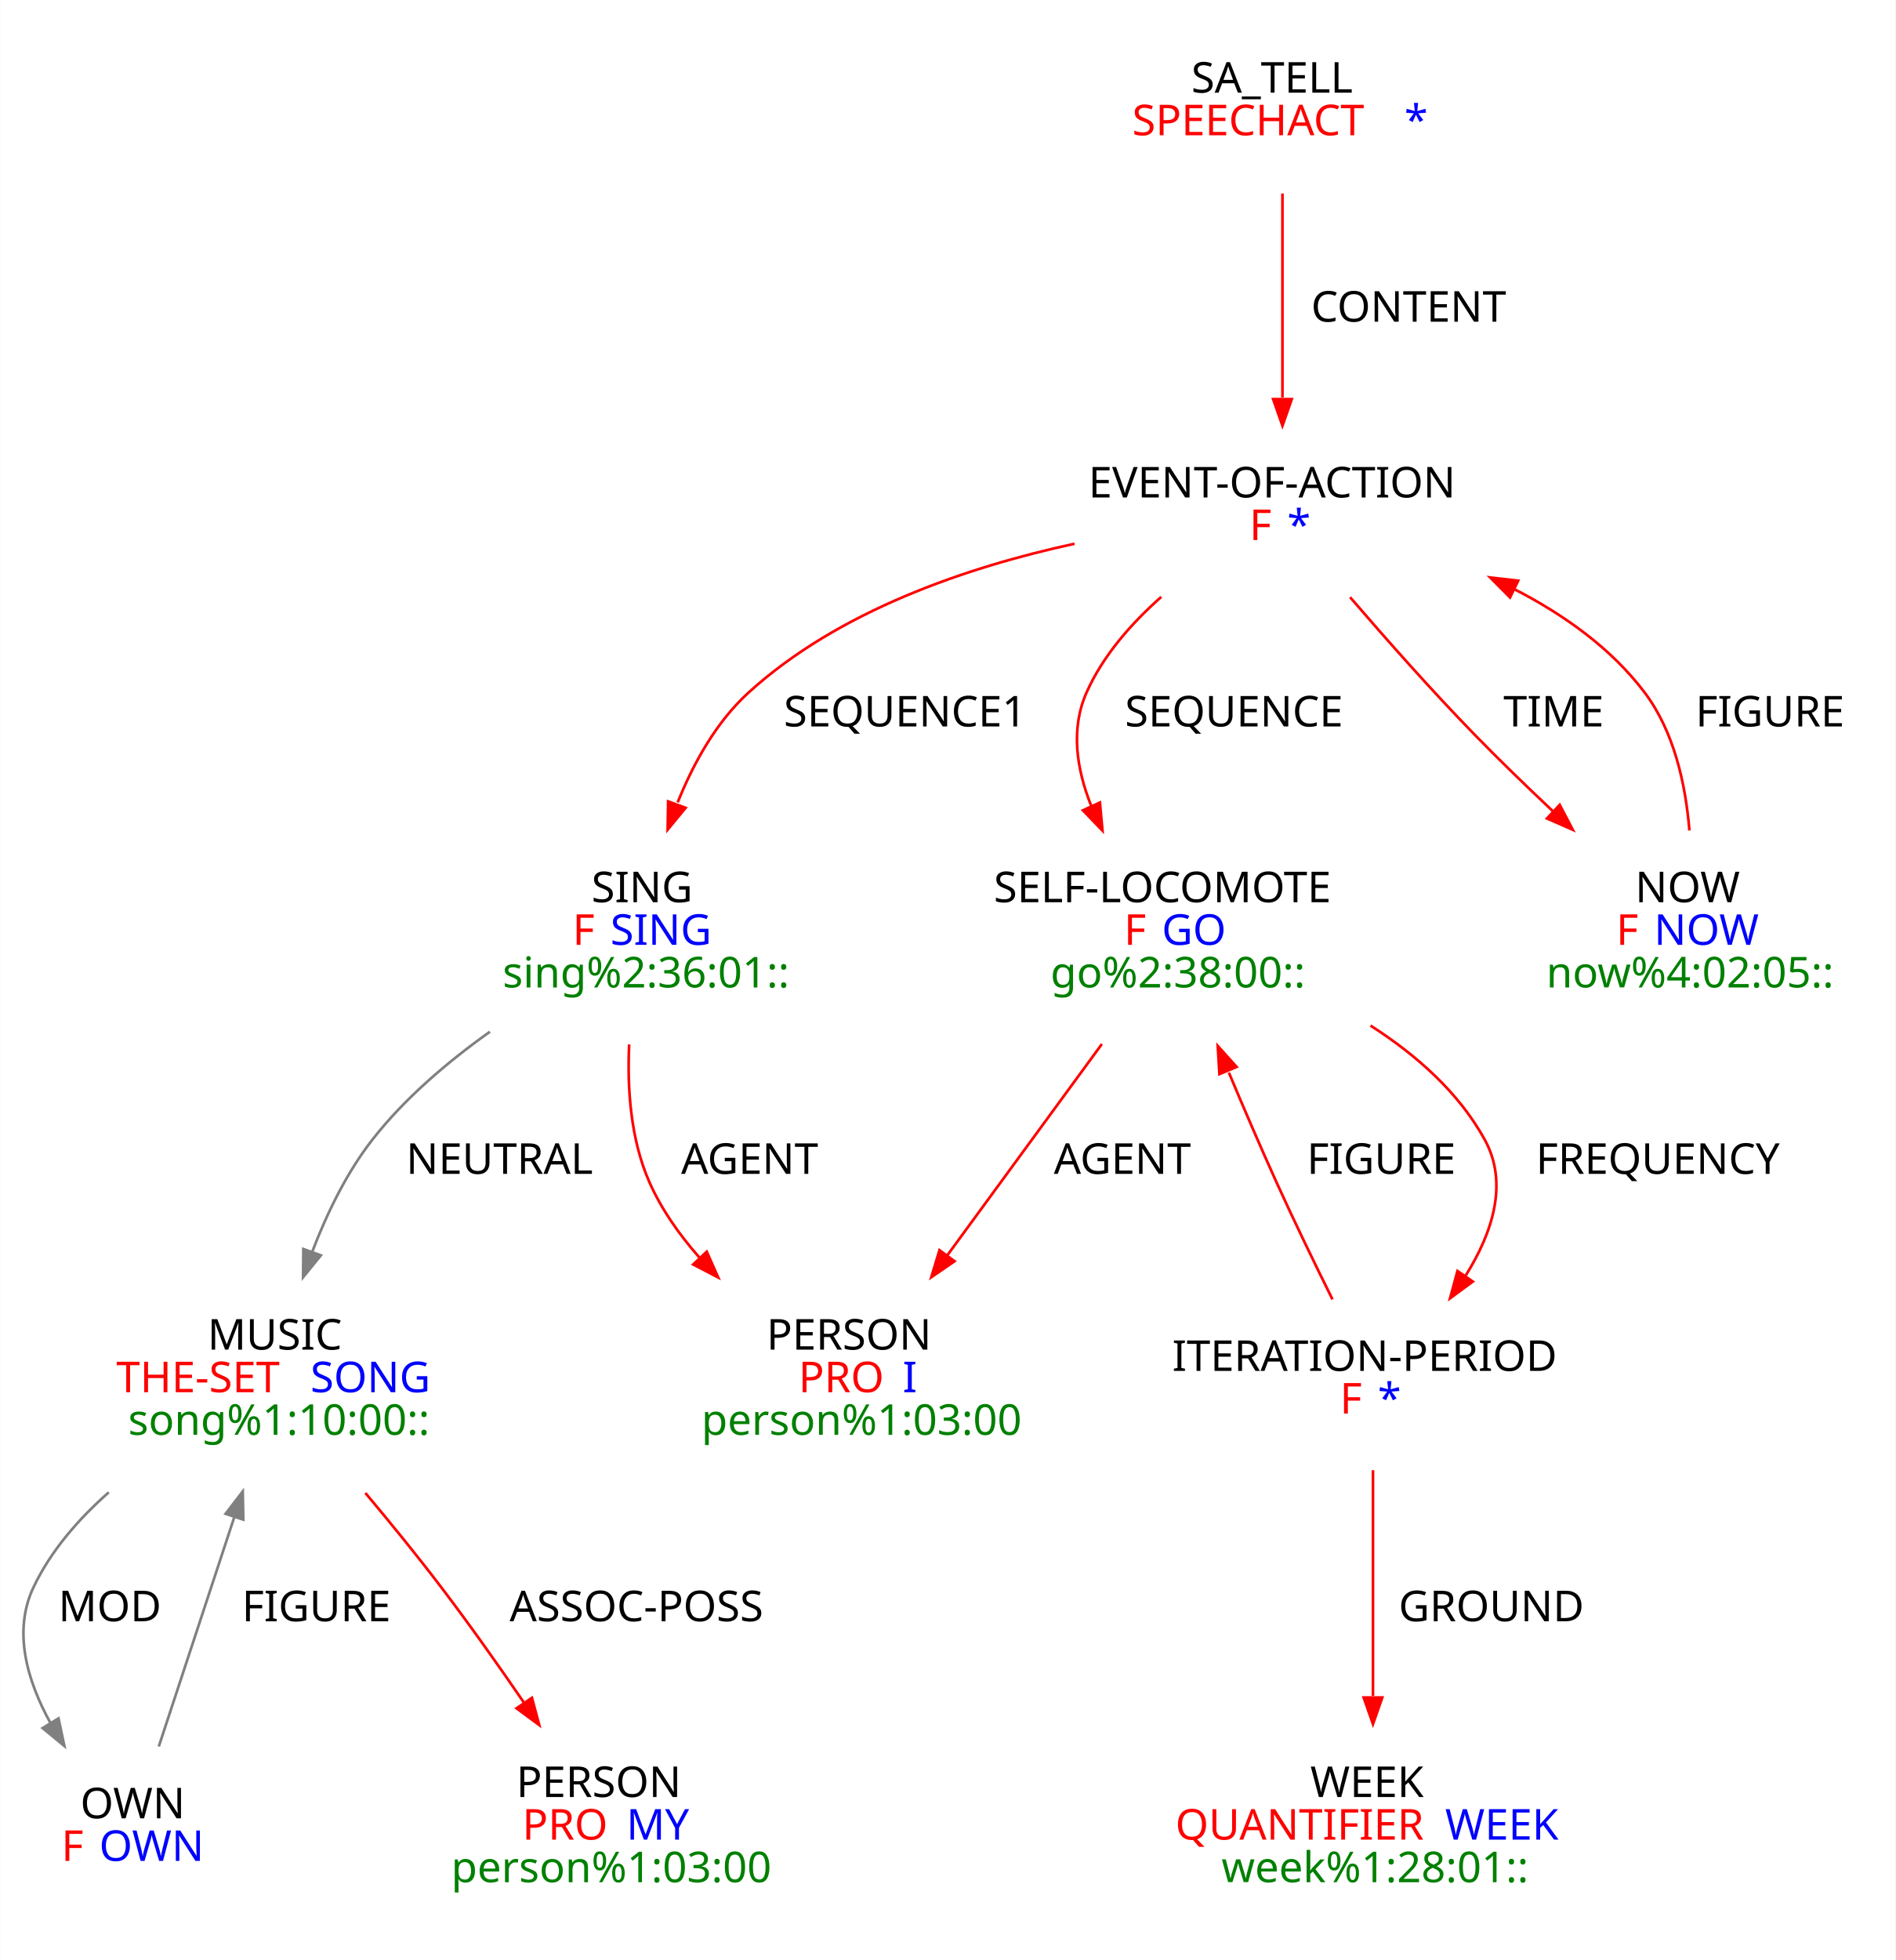
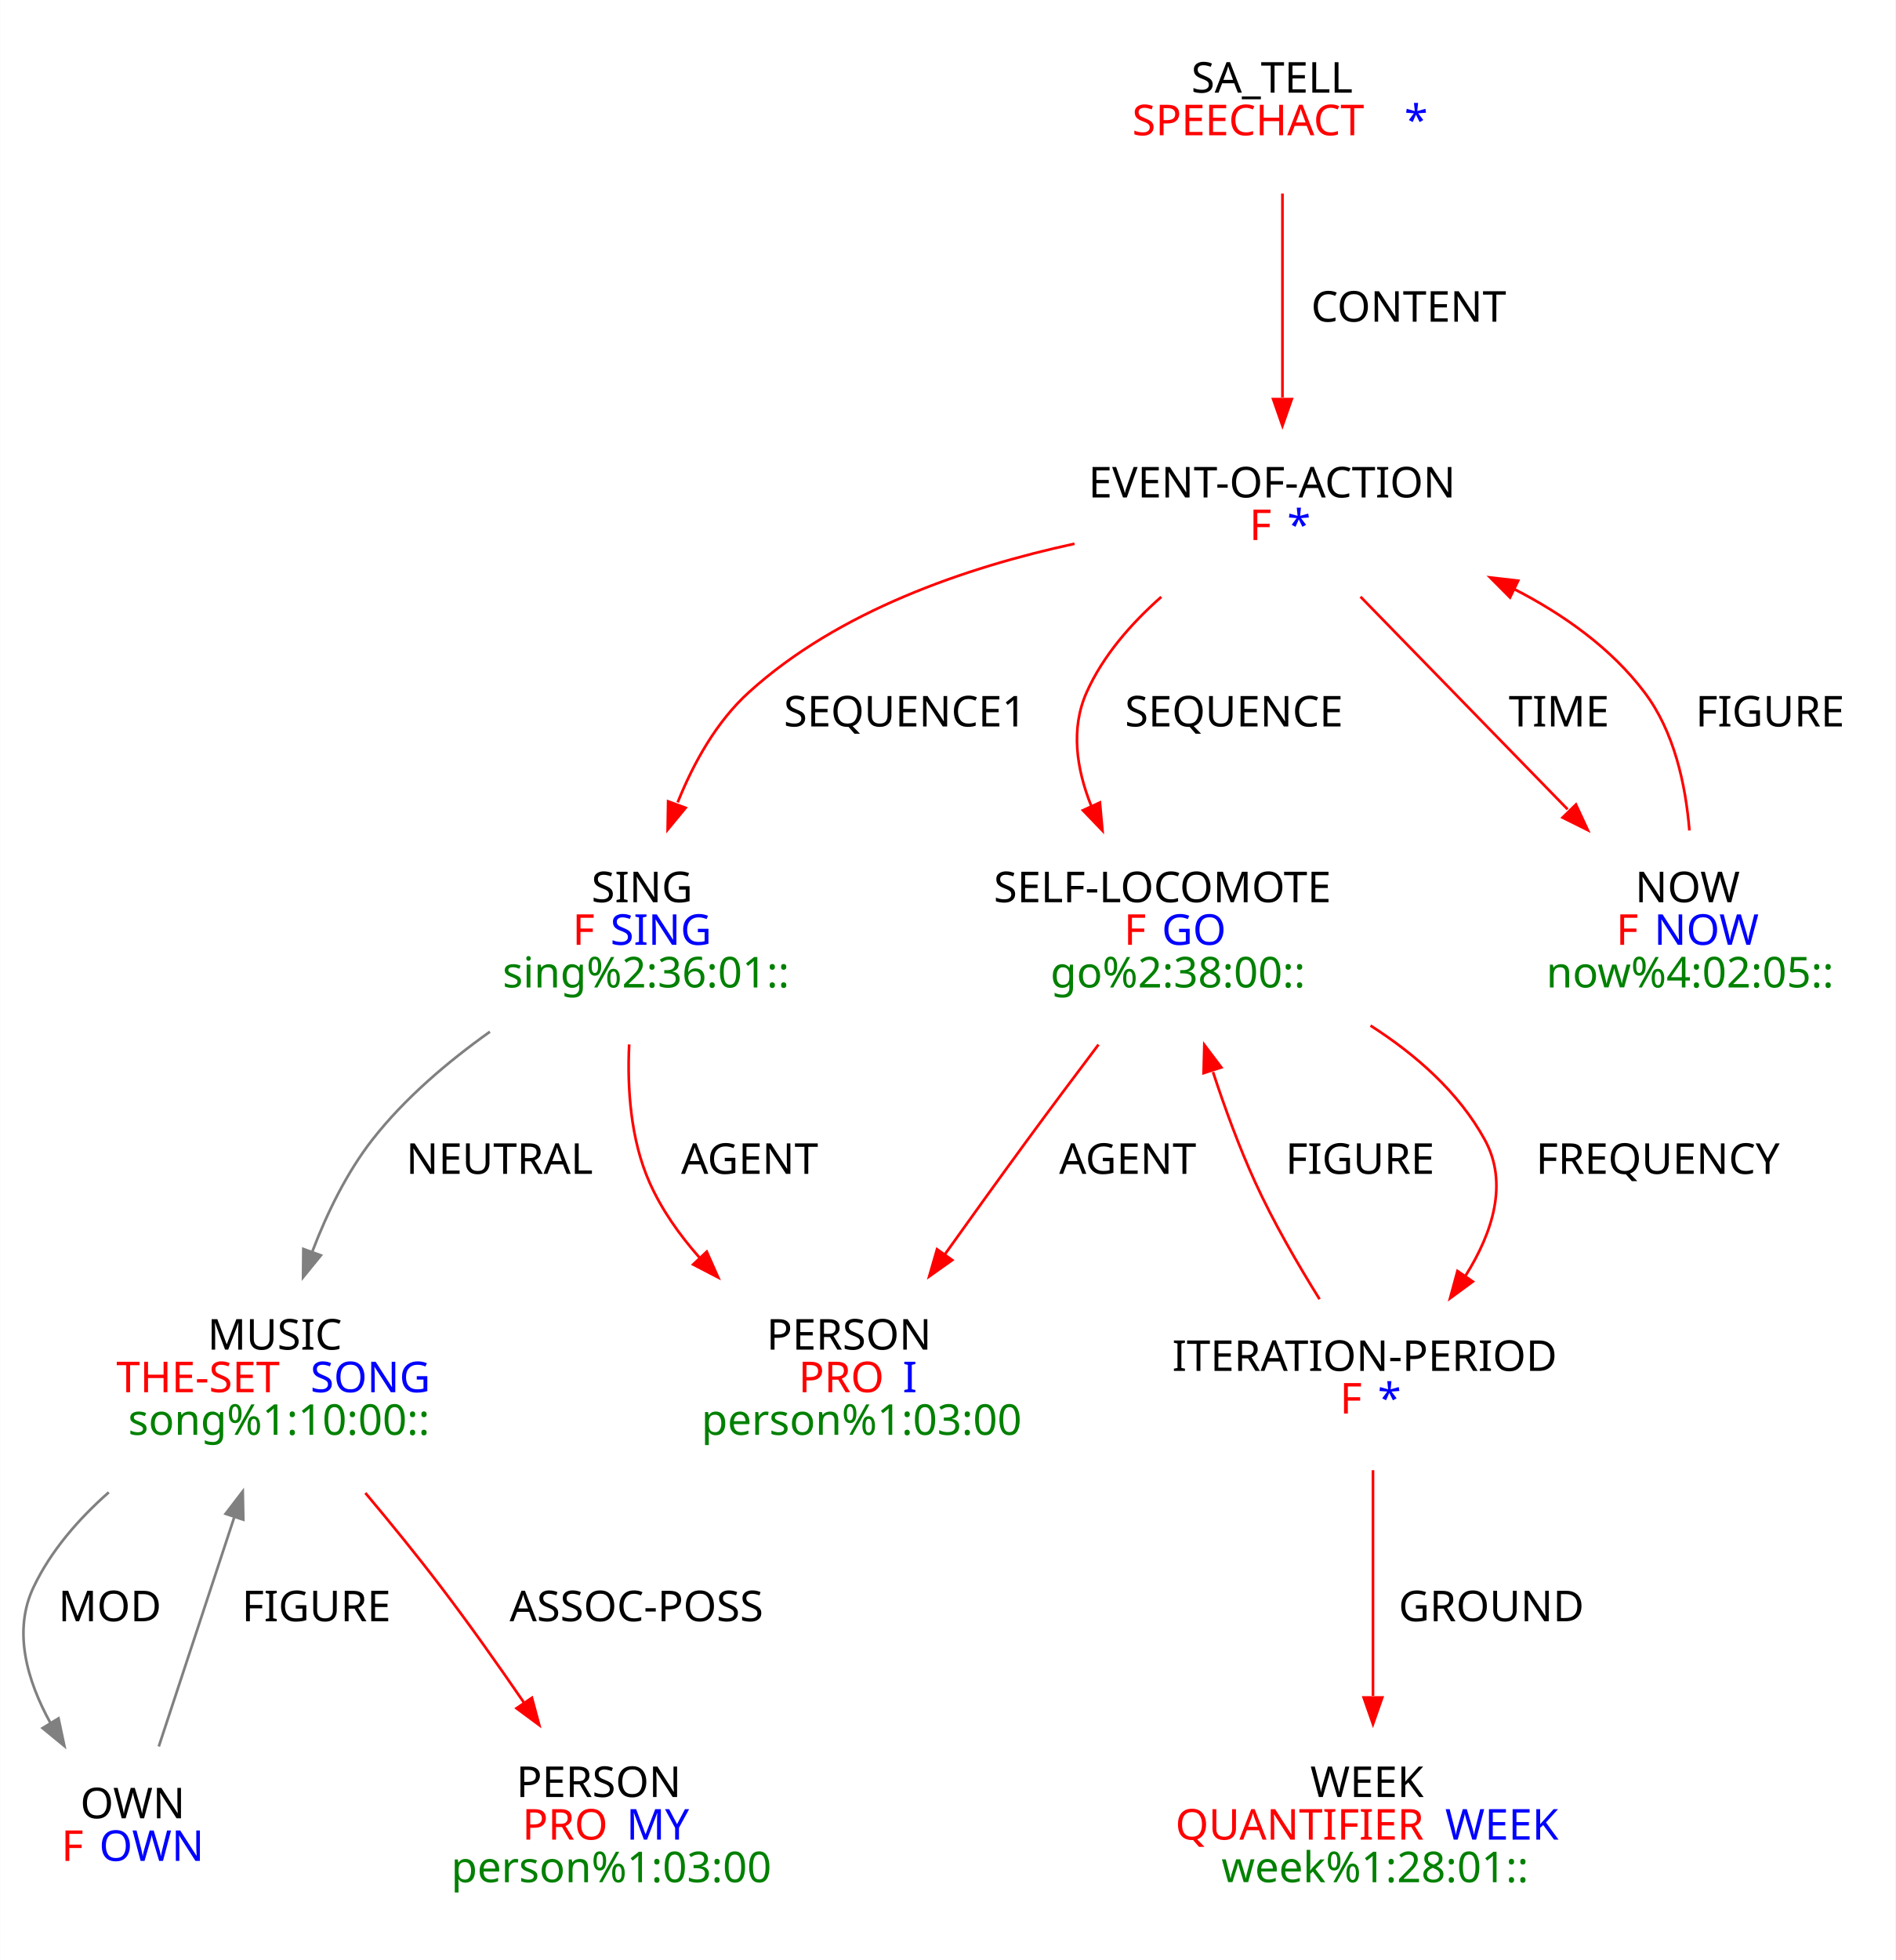
<svg xmlns="http://www.w3.org/2000/svg" xmlns:xlink="http://www.w3.org/1999/xlink" width="356pt" height="368pt" viewBox="0.00 0.00 355.94 368.00">
  <g id="graph0" class="graph" transform="scale(1 1) rotate(0) translate(4 364)">
    <polygon fill="white" stroke="transparent" points="-4,4 -4,-364 351.94,-364 351.94,4 -4,4" />
    <g id="node1" class="node">
      <g id="a_node1">
        <a xlink:href="http://trips.ihmc.us/lexicon/data/ONT::SA_TELL.xml" xlink:title="&lt;font color=&quot;green&quot;&gt;&lt;br /&gt;&lt;/font&gt; &lt;font color=&quot;black&quot;&gt;SA_TELL&lt;/font&gt; &lt;font color=&quot;green&quot;&gt;&lt;br /&gt;&lt;/font&gt; &lt;font color=&quot;red&quot;&gt;SPEECHACT&lt;/font&gt; &lt;font color=&quot;blue&quot;&gt;* &lt;/font&gt; &lt;font color=&quot;green&quot;&gt;&lt;br /&gt; &lt;/font&gt;">
          <text text-anchor="start" x="217.48" y="-346.6" font-family="Work Sans" font-size="8.00"> </text>
          <text text-anchor="start" x="219.7" y="-346.6" font-family="Work Sans" font-size="8.00">SA_TELL</text>
          <text text-anchor="start" x="253.95" y="-346.6" font-family="Work Sans" font-size="8.00"> </text>
          <text text-anchor="start" x="206.37" y="-338.6" font-family="Work Sans" font-size="8.00"> </text>
          <text text-anchor="start" x="208.6" y="-338.6" font-family="Work Sans" font-size="8.00" fill="red">SPEECHACT</text>
          <text text-anchor="start" x="257.49" y="-338.6" font-family="Work Sans" font-size="8.00"> </text>
          <text text-anchor="start" x="259.72" y="-338.6" font-family="Work Sans" font-size="8.00" fill="blue">* </text>
          <text text-anchor="start" x="265.05" y="-338.6" font-family="Work Sans" font-size="8.00"> </text>
          <text text-anchor="start" x="235.71" y="-330.6" font-family="Work Sans" font-size="8.00" fill="green"> </text>
        </a>
      </g>
    </g>
    <g id="node2" class="node">
      <g id="a_node2">
        <a xlink:href="http://trips.ihmc.us/lexicon/data/ONT::EVENT-OF-ACTION.xml" xlink:title="&lt;font color=&quot;green&quot;&gt;&lt;br /&gt;&lt;/font&gt; &lt;font color=&quot;black&quot;&gt;EVENT-OF-ACTION&lt;/font&gt; &lt;font color=&quot;green&quot;&gt;&lt;br /&gt;&lt;/font&gt; &lt;font color=&quot;red&quot;&gt;F&lt;/font&gt; &lt;font color=&quot;blue&quot;&gt;* &lt;/font&gt; &lt;font color=&quot;green&quot;&gt;&lt;br /&gt; &lt;/font&gt;">
          <text text-anchor="start" x="198.15" y="-270.6" font-family="Work Sans" font-size="8.00"> </text>
          <text text-anchor="start" x="200.38" y="-270.6" font-family="Work Sans" font-size="8.00">EVENT-OF-ACTION</text>
          <text text-anchor="start" x="273.27" y="-270.6" font-family="Work Sans" font-size="8.00"> </text>
          <text text-anchor="start" x="228.38" y="-262.6" font-family="Work Sans" font-size="8.00"> </text>
          <text text-anchor="start" x="230.6" y="-262.6" font-family="Work Sans" font-size="8.00" fill="red">F</text>
          <text text-anchor="start" x="235.49" y="-262.6" font-family="Work Sans" font-size="8.00"> </text>
          <text text-anchor="start" x="237.71" y="-262.6" font-family="Work Sans" font-size="8.00" fill="blue">* </text>
          <text text-anchor="start" x="243.05" y="-262.6" font-family="Work Sans" font-size="8.00"> </text>
          <text text-anchor="start" x="235.71" y="-254.6" font-family="Work Sans" font-size="8.00" fill="green"> </text>
        </a>
      </g>
    </g>
-     <g id="edge6" class="edge">
+     <g id="edge13" class="edge">
      <path fill="none" stroke="red" stroke-width="0.5" d="M236.82,-327.67C236.82,-316.58 236.82,-301.49 236.82,-289.38" />
      <polygon fill="red" stroke="red" stroke-width="0.5" points="238.57,-289.06 236.82,-284.06 235.07,-289.06 238.57,-289.06" />
      <text text-anchor="middle" x="260.53" y="-303.6" font-family="Work Sans" font-size="8.00"> CONTENT   </text>
    </g>
    <g id="node3" class="node">
      <g id="a_node3">
        <a xlink:href="http://trips.ihmc.us/lexicon/data/ONT::SING.xml" xlink:title="&lt;font color=&quot;green&quot;&gt;&lt;br /&gt;&lt;/font&gt; &lt;font color=&quot;black&quot;&gt;SING&lt;/font&gt; &lt;font color=&quot;green&quot;&gt;&lt;br /&gt;&lt;/font&gt; &lt;font color=&quot;red&quot;&gt;F&lt;/font&gt; &lt;font color=&quot;blue&quot;&gt;SING&lt;/font&gt; &lt;font color=&quot;green&quot;&gt;&lt;br /&gt;&lt;/font&gt; &lt;font color=&quot;green&quot;&gt;sing%2:36:01::&lt;/font&gt; &lt;font color=&quot;green&quot;&gt;&lt;br /&gt; &lt;/font&gt;">
          <text text-anchor="start" x="104.82" y="-194.6" font-family="Work Sans" font-size="8.00"> </text>
          <text text-anchor="start" x="107.05" y="-194.6" font-family="Work Sans" font-size="8.00">SING</text>
          <text text-anchor="start" x="126.6" y="-194.6" font-family="Work Sans" font-size="8.00"> </text>
          <text text-anchor="start" x="101.27" y="-186.6" font-family="Work Sans" font-size="8.00"> </text>
          <text text-anchor="start" x="103.49" y="-186.6" font-family="Work Sans" font-size="8.00" fill="red">F</text>
          <text text-anchor="start" x="108.38" y="-186.6" font-family="Work Sans" font-size="8.00"> </text>
          <text text-anchor="start" x="110.6" y="-186.6" font-family="Work Sans" font-size="8.00" fill="blue">SING</text>
          <text text-anchor="start" x="130.16" y="-186.6" font-family="Work Sans" font-size="8.00"> </text>
          <text text-anchor="start" x="88.14" y="-178.6" font-family="Work Sans" font-size="8.00"> </text>
          <text text-anchor="start" x="90.36" y="-178.6" font-family="Work Sans" font-size="8.00" fill="green">sing%2:36:01::</text>
          <text text-anchor="start" x="143.29" y="-178.6" font-family="Work Sans" font-size="8.00"> </text>
          <text text-anchor="start" x="115.71" y="-170.6" font-family="Work Sans" font-size="8.00" fill="green"> </text>
        </a>
      </g>
    </g>
-     <g id="edge1" class="edge">
+     <g id="edge4" class="edge">
      <path fill="none" stroke="red" stroke-width="0.5" d="M197.77,-261.91C177.44,-257.5 153.4,-249.28 136.59,-234 130.53,-228.5 126.24,-220.81 123.24,-213.34" />
      <polygon fill="red" stroke="red" stroke-width="0.5" points="124.73,-212.32 121.36,-208.23 121.45,-213.53 124.73,-212.32" />
      <text text-anchor="middle" x="165.94" y="-227.6" font-family="Work Sans" font-size="8.00"> SEQUENCE1   </text>
    </g>
    <g id="node4" class="node">
      <g id="a_node4">
        <a xlink:href="http://trips.ihmc.us/lexicon/data/ONT::SELF-LOCOMOTE.xml" xlink:title="&lt;font color=&quot;green&quot;&gt;&lt;br /&gt;&lt;/font&gt; &lt;font color=&quot;black&quot;&gt;SELF-LOCOMOTE&lt;/font&gt; &lt;font color=&quot;green&quot;&gt;&lt;br /&gt;&lt;/font&gt; &lt;font color=&quot;red&quot;&gt;F&lt;/font&gt; &lt;font color=&quot;blue&quot;&gt;GO&lt;/font&gt; &lt;font color=&quot;green&quot;&gt;&lt;br /&gt;&lt;/font&gt; &lt;font color=&quot;green&quot;&gt;go%2:38:00::&lt;/font&gt; &lt;font color=&quot;green&quot;&gt;&lt;br /&gt; &lt;/font&gt;">
          <text text-anchor="start" x="180.38" y="-194.6" font-family="Work Sans" font-size="8.00"> </text>
          <text text-anchor="start" x="182.6" y="-194.6" font-family="Work Sans" font-size="8.00">SELF-LOCOMOTE</text>
          <text text-anchor="start" x="251.05" y="-194.6" font-family="Work Sans" font-size="8.00"> </text>
          <text text-anchor="start" x="204.82" y="-186.6" font-family="Work Sans" font-size="8.00"> </text>
          <text text-anchor="start" x="207.05" y="-186.6" font-family="Work Sans" font-size="8.00" fill="red">F</text>
          <text text-anchor="start" x="211.93" y="-186.6" font-family="Work Sans" font-size="8.00"> </text>
          <text text-anchor="start" x="214.16" y="-186.6" font-family="Work Sans" font-size="8.00" fill="blue">GO</text>
          <text text-anchor="start" x="226.6" y="-186.6" font-family="Work Sans" font-size="8.00"> </text>
          <text text-anchor="start" x="191.03" y="-178.6" font-family="Work Sans" font-size="8.00"> </text>
          <text text-anchor="start" x="193.25" y="-178.6" font-family="Work Sans" font-size="8.00" fill="green">go%2:38:00::</text>
          <text text-anchor="start" x="240.4" y="-178.6" font-family="Work Sans" font-size="8.00"> </text>
          <text text-anchor="start" x="215.71" y="-170.6" font-family="Work Sans" font-size="8.00" fill="green"> </text>
        </a>
      </g>
    </g>
    <g id="edge11" class="edge">
      <path fill="none" stroke="red" stroke-width="0.5" d="M214.06,-251.93C208.42,-246.95 203.11,-240.89 200.04,-234 197,-227.19 198.13,-219.66 200.89,-212.73" />
      <polygon fill="red" stroke="red" stroke-width="0.5" points="202.54,-213.32 203.02,-208.04 199.35,-211.86 202.54,-213.32" />
      <text text-anchor="middle" x="227.72" y="-227.6" font-family="Work Sans" font-size="8.00"> SEQUENCE   </text>
    </g>
    <g id="node5" class="node">
      <g id="a_node5">
        <a xlink:href="http://trips.ihmc.us/lexicon/data/ONT::NOW.xml" xlink:title="&lt;font color=&quot;green&quot;&gt;&lt;br /&gt;&lt;/font&gt; &lt;font color=&quot;black&quot;&gt;NOW&lt;/font&gt; &lt;font color=&quot;green&quot;&gt;&lt;br /&gt;&lt;/font&gt; &lt;font color=&quot;red&quot;&gt;F&lt;/font&gt; &lt;font color=&quot;blue&quot;&gt;NOW&lt;/font&gt; &lt;font color=&quot;green&quot;&gt;&lt;br /&gt;&lt;/font&gt; &lt;font color=&quot;green&quot;&gt;now%4:02:05::&lt;/font&gt; &lt;font color=&quot;green&quot;&gt;&lt;br /&gt; &lt;/font&gt;">
          <text text-anchor="start" x="300.83" y="-194.6" font-family="Work Sans" font-size="8.00"> </text>
          <text text-anchor="start" x="303.05" y="-194.6" font-family="Work Sans" font-size="8.00">NOW</text>
          <text text-anchor="start" x="322.6" y="-194.6" font-family="Work Sans" font-size="8.00"> </text>
          <text text-anchor="start" x="297.27" y="-186.6" font-family="Work Sans" font-size="8.00"> </text>
          <text text-anchor="start" x="299.49" y="-186.6" font-family="Work Sans" font-size="8.00" fill="red">F</text>
          <text text-anchor="start" x="304.38" y="-186.6" font-family="Work Sans" font-size="8.00"> </text>
          <text text-anchor="start" x="306.6" y="-186.6" font-family="Work Sans" font-size="8.00" fill="blue">NOW</text>
          <text text-anchor="start" x="326.15" y="-186.6" font-family="Work Sans" font-size="8.00"> </text>
          <text text-anchor="start" x="284.14" y="-178.6" font-family="Work Sans" font-size="8.00"> </text>
          <text text-anchor="start" x="286.36" y="-178.6" font-family="Work Sans" font-size="8.00" fill="green">now%4:02:05::</text>
          <text text-anchor="start" x="339.29" y="-178.6" font-family="Work Sans" font-size="8.00"> </text>
          <text text-anchor="start" x="311.71" y="-170.6" font-family="Work Sans" font-size="8.00" fill="green"> </text>
        </a>
      </g>
    </g>
-     <g id="edge10" class="edge">
-       <path fill="none" stroke="red" stroke-width="0.5" d="M249.52,-251.87C256.3,-243.99 264.89,-234.29 272.97,-226 277.59,-221.26 282.67,-216.34 287.61,-211.69" />
-       <polygon fill="red" stroke="red" stroke-width="0.5" points="288.89,-212.89 291.35,-208.2 286.5,-210.33 288.89,-212.89" />
-       <text text-anchor="middle" x="287.75" y="-227.6" font-family="Work Sans" font-size="8.00"> TIME   </text>
+     <g id="edge3" class="edge">
+       <path fill="none" stroke="red" stroke-width="0.5" d="M251.48,-251.96C262.5,-240.65 277.8,-224.94 290.37,-212.05" />
+       <polygon fill="red" stroke="red" stroke-width="0.5" points="291.94,-212.95 294.17,-208.14 289.43,-210.5 291.94,-212.95" />
+       <text text-anchor="middle" x="288.75" y="-227.6" font-family="Work Sans" font-size="8.00"> TIME   </text>
    </g>
    <g id="node6" class="node">
      <g id="a_node6">
        <a xlink:href="http://trips.ihmc.us/lexicon/data/ONT::PERSON.xml" xlink:title="&lt;font color=&quot;green&quot;&gt;&lt;br /&gt;&lt;/font&gt; &lt;font color=&quot;black&quot;&gt;PERSON&lt;/font&gt; &lt;font color=&quot;green&quot;&gt;&lt;br /&gt;&lt;/font&gt; &lt;font color=&quot;red&quot;&gt;PRO&lt;/font&gt; &lt;font color=&quot;blue&quot;&gt;I&lt;/font&gt; &lt;font color=&quot;green&quot;&gt;&lt;br /&gt;&lt;/font&gt; &lt;font color=&quot;green&quot;&gt;person%1:03:00&lt;/font&gt; &lt;font color=&quot;green&quot;&gt;&lt;br /&gt; &lt;/font&gt;">
          <text text-anchor="start" x="137.71" y="-110.6" font-family="Work Sans" font-size="8.00"> </text>
          <text text-anchor="start" x="139.93" y="-110.6" font-family="Work Sans" font-size="8.00">PERSON</text>
          <text text-anchor="start" x="173.72" y="-110.6" font-family="Work Sans" font-size="8.00"> </text>
          <text text-anchor="start" x="143.71" y="-102.6" font-family="Work Sans" font-size="8.00"> </text>
          <text text-anchor="start" x="145.93" y="-102.6" font-family="Work Sans" font-size="8.00" fill="red">PRO</text>
          <text text-anchor="start" x="163.27" y="-102.6" font-family="Work Sans" font-size="8.00"> </text>
          <text text-anchor="start" x="165.49" y="-102.6" font-family="Work Sans" font-size="8.00" fill="blue">I</text>
          <text text-anchor="start" x="167.72" y="-102.6" font-family="Work Sans" font-size="8.00"> </text>
          <text text-anchor="start" x="125.47" y="-94.6" font-family="Work Sans" font-size="8.00"> </text>
          <text text-anchor="start" x="127.69" y="-94.6" font-family="Work Sans" font-size="8.00" fill="green">person%1:03:00</text>
          <text text-anchor="start" x="185.96" y="-94.6" font-family="Work Sans" font-size="8.00"> </text>
          <text text-anchor="start" x="155.71" y="-86.6" font-family="Work Sans" font-size="8.00" fill="green"> </text>
        </a>
      </g>
    </g>
-     <g id="edge7" class="edge">
+     <g id="edge10" class="edge">
      <path fill="none" stroke="red" stroke-width="0.5" d="M114.13,-167.9C113.74,-159.61 114.4,-150 117.95,-142 120.21,-136.91 123.53,-132.19 127.29,-127.93" />
      <polygon fill="red" stroke="red" stroke-width="0.5" points="128.7,-128.99 130.85,-124.15 126.15,-126.59 128.7,-128.99" />
      <text text-anchor="middle" x="136.76" y="-143.6" font-family="Work Sans" font-size="8.00"> AGENT   </text>
    </g>
    <g id="node9" class="node">
      <g id="a_node9">
        <a xlink:href="http://trips.ihmc.us/lexicon/data/ONT::MUSIC.xml" xlink:title="&lt;font color=&quot;green&quot;&gt;&lt;br /&gt;&lt;/font&gt; &lt;font color=&quot;black&quot;&gt;MUSIC&lt;/font&gt; &lt;font color=&quot;green&quot;&gt;&lt;br /&gt;&lt;/font&gt; &lt;font color=&quot;red&quot;&gt;THE-SET&lt;/font&gt; &lt;font color=&quot;blue&quot;&gt;SONG&lt;/font&gt; &lt;font color=&quot;green&quot;&gt;&lt;br /&gt;&lt;/font&gt; &lt;font color=&quot;green&quot;&gt;song%1:10:00::&lt;/font&gt; &lt;font color=&quot;green&quot;&gt;&lt;br /&gt; &lt;/font&gt;">
          <text text-anchor="start" x="32.71" y="-110.6" font-family="Work Sans" font-size="8.00"> </text>
          <text text-anchor="start" x="34.94" y="-110.6" font-family="Work Sans" font-size="8.00">MUSIC</text>
          <text text-anchor="start" x="60.71" y="-110.6" font-family="Work Sans" font-size="8.00"> </text>
          <text text-anchor="start" x="15.6" y="-102.6" font-family="Work Sans" font-size="8.00"> </text>
          <text text-anchor="start" x="17.82" y="-102.6" font-family="Work Sans" font-size="8.00" fill="red">THE-SET</text>
          <text text-anchor="start" x="52.05" y="-102.6" font-family="Work Sans" font-size="8.00"> </text>
          <text text-anchor="start" x="54.27" y="-102.6" font-family="Work Sans" font-size="8.00" fill="blue">SONG</text>
          <text text-anchor="start" x="77.83" y="-102.6" font-family="Work Sans" font-size="8.00"> </text>
          <text text-anchor="start" x="17.8" y="-94.6" font-family="Work Sans" font-size="8.00"> </text>
          <text text-anchor="start" x="20.03" y="-94.6" font-family="Work Sans" font-size="8.00" fill="green">song%1:10:00::</text>
          <text text-anchor="start" x="75.62" y="-94.6" font-family="Work Sans" font-size="8.00"> </text>
          <text text-anchor="start" x="46.71" y="-86.6" font-family="Work Sans" font-size="8.00" fill="green"> </text>
        </a>
      </g>
    </g>
-     <g id="edge8" class="edge">
+     <g id="edge6" class="edge">
      <path fill="none" stroke="grey" stroke-width="0.5" d="M87.98,-170.29C80.03,-164.63 71.94,-157.76 65.89,-150 61.09,-143.85 57.4,-136.26 54.65,-129.08" />
      <polygon fill="grey" stroke="grey" stroke-width="0.5" points="56.23,-128.3 52.89,-124.19 52.94,-129.49 56.23,-128.3" />
      <text text-anchor="middle" x="89.79" y="-143.6" font-family="Work Sans" font-size="8.00"> NEUTRAL   </text>
    </g>
-     <g id="edge4" class="edge">
-       <path fill="none" stroke="red" stroke-width="0.5" d="M202.91,-167.98C194.26,-156.16 183.08,-140.89 173.9,-128.34" />
-       <polygon fill="red" stroke="red" stroke-width="0.5" points="175.24,-127.2 170.87,-124.2 172.41,-129.27 175.24,-127.2" />
-       <text text-anchor="middle" x="206.76" y="-143.6" font-family="Work Sans" font-size="8.00"> AGENT   </text>
+     <g id="edge5" class="edge">
+       <path fill="none" stroke="red" stroke-width="0.5" d="M202.27,-167.87C197.95,-162.14 193.23,-155.84 188.95,-150 183.88,-143.08 178.42,-135.5 173.48,-128.57" />
+       <polygon fill="red" stroke="red" stroke-width="0.5" points="174.8,-127.41 170.48,-124.35 171.95,-129.44 174.8,-127.41" />
+       <text text-anchor="middle" x="207.76" y="-143.6" font-family="Work Sans" font-size="8.00"> AGENT   </text>
    </g>
    <g id="node7" class="node">
      <g id="a_node7">
        <a xlink:href="http://trips.ihmc.us/lexicon/data/ONT::ITERATION-PERIOD.xml" xlink:title="&lt;font color=&quot;green&quot;&gt;&lt;br /&gt;&lt;/font&gt; &lt;font color=&quot;black&quot;&gt;ITERATION-PERIOD&lt;/font&gt; &lt;font color=&quot;green&quot;&gt;&lt;br /&gt;&lt;/font&gt; &lt;font color=&quot;red&quot;&gt;F&lt;/font&gt; &lt;font color=&quot;blue&quot;&gt;* &lt;/font&gt; &lt;font color=&quot;green&quot;&gt;&lt;br /&gt; &lt;/font&gt;">
          <text text-anchor="start" x="213.89" y="-106.6" font-family="Work Sans" font-size="8.00"> </text>
          <text text-anchor="start" x="216.12" y="-106.6" font-family="Work Sans" font-size="8.00">ITERATION-PERIOD</text>
          <text text-anchor="start" x="291.53" y="-106.6" font-family="Work Sans" font-size="8.00"> </text>
          <text text-anchor="start" x="245.38" y="-98.6" font-family="Work Sans" font-size="8.00"> </text>
          <text text-anchor="start" x="247.6" y="-98.6" font-family="Work Sans" font-size="8.00" fill="red">F</text>
          <text text-anchor="start" x="252.49" y="-98.6" font-family="Work Sans" font-size="8.00"> </text>
          <text text-anchor="start" x="254.71" y="-98.6" font-family="Work Sans" font-size="8.00" fill="blue">* </text>
          <text text-anchor="start" x="260.05" y="-98.6" font-family="Work Sans" font-size="8.00"> </text>
          <text text-anchor="start" x="252.71" y="-90.6" font-family="Work Sans" font-size="8.00" fill="green"> </text>
        </a>
      </g>
    </g>
-     <g id="edge12" class="edge">
+     <g id="edge7" class="edge">
      <path fill="none" stroke="red" stroke-width="0.5" d="M253.36,-171.44C261.91,-165.97 269.94,-158.9 274.82,-150 279.3,-141.84 276.26,-132.55 271.25,-124.54" />
      <polygon fill="red" stroke="red" stroke-width="0.5" points="272.57,-123.38 268.3,-120.24 269.69,-125.36 272.57,-123.38" />
      <text text-anchor="middle" x="307.31" y="-143.6" font-family="Work Sans" font-size="8.00"> FREQUENCY   </text>
    </g>
-     <g id="edge5" class="edge">
+     <g id="edge9" class="edge">
      <path fill="none" stroke="red" stroke-width="0.5" d="M313.25,-208.07C312.54,-216.73 310.38,-226.66 304.82,-234 298.57,-242.28 289.69,-248.59 280.41,-253.36" />
      <polygon fill="red" stroke="red" stroke-width="0.5" points="279.56,-251.82 275.82,-255.58 281.09,-254.97 279.56,-251.82" />
      <text text-anchor="middle" x="328.38" y="-227.6" font-family="Work Sans" font-size="8.00"> FIGURE   </text>
    </g>
-     <g id="edge2" class="edge">
-       <path fill="none" stroke="red" stroke-width="0.5" d="M246.22,-120.03C242.9,-126.71 239.02,-134.71 235.71,-142 232.7,-148.64 229.57,-155.9 226.76,-162.61" />
-       <polygon fill="red" stroke="red" stroke-width="0.5" points="224.98,-162.33 224.67,-167.62 228.21,-163.68 224.98,-162.33" />
-       <text text-anchor="middle" x="255.38" y="-143.6" font-family="Work Sans" font-size="8.00"> FIGURE   </text>
+     <g id="edge12" class="edge">
+       <path fill="none" stroke="red" stroke-width="0.5" d="M243.79,-120.07C239.7,-126.63 235.14,-134.51 231.71,-142 228.71,-148.56 226.02,-155.9 223.78,-162.72" />
+       <polygon fill="red" stroke="red" stroke-width="0.5" points="222.01,-162.52 222.15,-167.82 225.34,-163.59 222.01,-162.52" />
+       <text text-anchor="middle" x="251.38" y="-143.6" font-family="Work Sans" font-size="8.00"> FIGURE   </text>
    </g>
    <g id="node8" class="node">
      <g id="a_node8">
        <a xlink:href="http://trips.ihmc.us/lexicon/data/ONT::WEEK.xml" xlink:title="&lt;font color=&quot;green&quot;&gt;&lt;br /&gt;&lt;/font&gt; &lt;font color=&quot;black&quot;&gt;WEEK&lt;/font&gt; &lt;font color=&quot;green&quot;&gt;&lt;br /&gt;&lt;/font&gt; &lt;font color=&quot;red&quot;&gt;QUANTIFIER&lt;/font&gt; &lt;font color=&quot;blue&quot;&gt;WEEK&lt;/font&gt; &lt;font color=&quot;green&quot;&gt;&lt;br /&gt;&lt;/font&gt; &lt;font color=&quot;green&quot;&gt;week%1:28:01::&lt;/font&gt; &lt;font color=&quot;green&quot;&gt;&lt;br /&gt; &lt;/font&gt;">
          <text text-anchor="start" x="239.82" y="-26.6" font-family="Work Sans" font-size="8.00"> </text>
          <text text-anchor="start" x="242.05" y="-26.6" font-family="Work Sans" font-size="8.00">WEEK</text>
          <text text-anchor="start" x="265.6" y="-26.6" font-family="Work Sans" font-size="8.00"> </text>
          <text text-anchor="start" x="214.49" y="-18.6" font-family="Work Sans" font-size="8.00"> </text>
          <text text-anchor="start" x="216.71" y="-18.6" font-family="Work Sans" font-size="8.00" fill="red">QUANTIFIER</text>
          <text text-anchor="start" x="265.16" y="-18.6" font-family="Work Sans" font-size="8.00"> </text>
          <text text-anchor="start" x="267.38" y="-18.6" font-family="Work Sans" font-size="8.00" fill="blue">WEEK</text>
          <text text-anchor="start" x="290.94" y="-18.6" font-family="Work Sans" font-size="8.00"> </text>
          <text text-anchor="start" x="223.14" y="-10.6" font-family="Work Sans" font-size="8.00"> </text>
          <text text-anchor="start" x="225.36" y="-10.6" font-family="Work Sans" font-size="8.00" fill="green">week%1:28:01::</text>
          <text text-anchor="start" x="282.29" y="-10.6" font-family="Work Sans" font-size="8.00"> </text>
          <text text-anchor="start" x="252.71" y="-2.6" font-family="Work Sans" font-size="8.00" fill="green"> </text>
        </a>
      </g>
    </g>
-     <g id="edge3" class="edge">
+     <g id="edge8" class="edge">
      <path fill="none" stroke="red" stroke-width="0.5" d="M253.82,-87.96C253.82,-76.12 253.82,-59.38 253.82,-45.6" />
      <polygon fill="red" stroke="red" stroke-width="0.5" points="255.57,-45.29 253.82,-40.29 252.07,-45.29 255.57,-45.29" />
      <text text-anchor="middle" x="276.05" y="-59.6" font-family="Work Sans" font-size="8.00"> GROUND   </text>
    </g>
    <g id="node10" class="node">
      <g id="a_node10">
        <a xlink:href="http://trips.ihmc.us/lexicon/data/ONT::PERSON.xml" xlink:title="&lt;font color=&quot;green&quot;&gt;&lt;br /&gt;&lt;/font&gt; &lt;font color=&quot;black&quot;&gt;PERSON&lt;/font&gt; &lt;font color=&quot;green&quot;&gt;&lt;br /&gt;&lt;/font&gt; &lt;font color=&quot;red&quot;&gt;PRO&lt;/font&gt; &lt;font color=&quot;blue&quot;&gt;MY&lt;/font&gt; &lt;font color=&quot;green&quot;&gt;&lt;br /&gt;&lt;/font&gt; &lt;font color=&quot;green&quot;&gt;person%1:03:00&lt;/font&gt; &lt;font color=&quot;green&quot;&gt;&lt;br /&gt; &lt;/font&gt;">
          <text text-anchor="start" x="90.71" y="-26.6" font-family="Work Sans" font-size="8.00"> </text>
          <text text-anchor="start" x="92.93" y="-26.6" font-family="Work Sans" font-size="8.00">PERSON</text>
          <text text-anchor="start" x="126.72" y="-26.6" font-family="Work Sans" font-size="8.00"> </text>
          <text text-anchor="start" x="91.82" y="-18.6" font-family="Work Sans" font-size="8.00"> </text>
          <text text-anchor="start" x="94.05" y="-18.6" font-family="Work Sans" font-size="8.00" fill="red">PRO</text>
          <text text-anchor="start" x="111.38" y="-18.6" font-family="Work Sans" font-size="8.00"> </text>
          <text text-anchor="start" x="113.6" y="-18.6" font-family="Work Sans" font-size="8.00" fill="blue">MY</text>
          <text text-anchor="start" x="125.6" y="-18.6" font-family="Work Sans" font-size="8.00"> </text>
          <text text-anchor="start" x="78.47" y="-10.6" font-family="Work Sans" font-size="8.00"> </text>
          <text text-anchor="start" x="80.69" y="-10.6" font-family="Work Sans" font-size="8.00" fill="green">person%1:03:00</text>
          <text text-anchor="start" x="138.96" y="-10.6" font-family="Work Sans" font-size="8.00"> </text>
          <text text-anchor="start" x="108.71" y="-2.6" font-family="Work Sans" font-size="8.00" fill="green"> </text>
        </a>
      </g>
    </g>
-     <g id="edge9" class="edge">
+     <g id="edge2" class="edge">
      <path fill="none" stroke="red" stroke-width="0.5" d="M64.59,-83.69C69.3,-78.08 74.36,-71.87 78.82,-66 84.06,-59.12 89.49,-51.44 94.32,-44.4" />
      <polygon fill="red" stroke="red" stroke-width="0.5" points="95.87,-45.23 97.24,-40.11 92.98,-43.26 95.87,-45.23" />
      <text text-anchor="middle" x="115.5" y="-59.6" font-family="Work Sans" font-size="8.00"> ASSOC-POSS   </text>
    </g>
    <g id="node11" class="node">
      <g id="a_node11">
        <a xlink:href="http://trips.ihmc.us/lexicon/data/ONT::OWN.xml" xlink:title="&lt;font color=&quot;green&quot;&gt;&lt;br /&gt;&lt;/font&gt; &lt;font color=&quot;black&quot;&gt;OWN&lt;/font&gt; &lt;font color=&quot;green&quot;&gt;&lt;br /&gt;&lt;/font&gt; &lt;font color=&quot;red&quot;&gt;F&lt;/font&gt; &lt;font color=&quot;blue&quot;&gt;OWN&lt;/font&gt; &lt;font color=&quot;green&quot;&gt;&lt;br /&gt; &lt;/font&gt;">
          <text text-anchor="start" x="8.83" y="-22.6" font-family="Work Sans" font-size="8.00"> </text>
          <text text-anchor="start" x="11.05" y="-22.6" font-family="Work Sans" font-size="8.00">OWN</text>
          <text text-anchor="start" x="30.6" y="-22.6" font-family="Work Sans" font-size="8.00"> </text>
          <text text-anchor="start" x="5.27" y="-14.6" font-family="Work Sans" font-size="8.00"> </text>
          <text text-anchor="start" x="7.49" y="-14.6" font-family="Work Sans" font-size="8.00" fill="red">F</text>
          <text text-anchor="start" x="12.38" y="-14.6" font-family="Work Sans" font-size="8.00"> </text>
          <text text-anchor="start" x="14.6" y="-14.6" font-family="Work Sans" font-size="8.00" fill="blue">OWN</text>
          <text text-anchor="start" x="34.15" y="-14.6" font-family="Work Sans" font-size="8.00"> </text>
          <text text-anchor="start" x="19.71" y="-6.6" font-family="Work Sans" font-size="8.00" fill="green"> </text>
        </a>
      </g>
    </g>
    <g id="edge14" class="edge">
      <path fill="none" stroke="grey" stroke-width="0.5" d="M16.4,-83.81C10.68,-78.77 5.51,-72.81 2.27,-66 -1.65,-57.76 1.04,-48.46 5.46,-40.47" />
      <polygon fill="grey" stroke="grey" stroke-width="0.5" points="6.96,-41.36 8.06,-36.18 3.97,-39.54 6.96,-41.36" />
      <text text-anchor="middle" x="16.6" y="-59.6" font-family="Work Sans" font-size="8.00"> MOD   </text>
    </g>
-     <g id="edge13" class="edge">
+     <g id="edge1" class="edge">
      <path fill="none" stroke="grey" stroke-width="0.5" d="M25.79,-36.09C29.75,-48.1 35.36,-65.15 39.93,-79.03" />
      <polygon fill="grey" stroke="grey" stroke-width="0.5" points="38.34,-79.78 41.56,-83.98 41.66,-78.68 38.34,-79.78" />
      <text text-anchor="middle" x="55.38" y="-59.6" font-family="Work Sans" font-size="8.00"> FIGURE   </text>
    </g>
  </g>
</svg>
